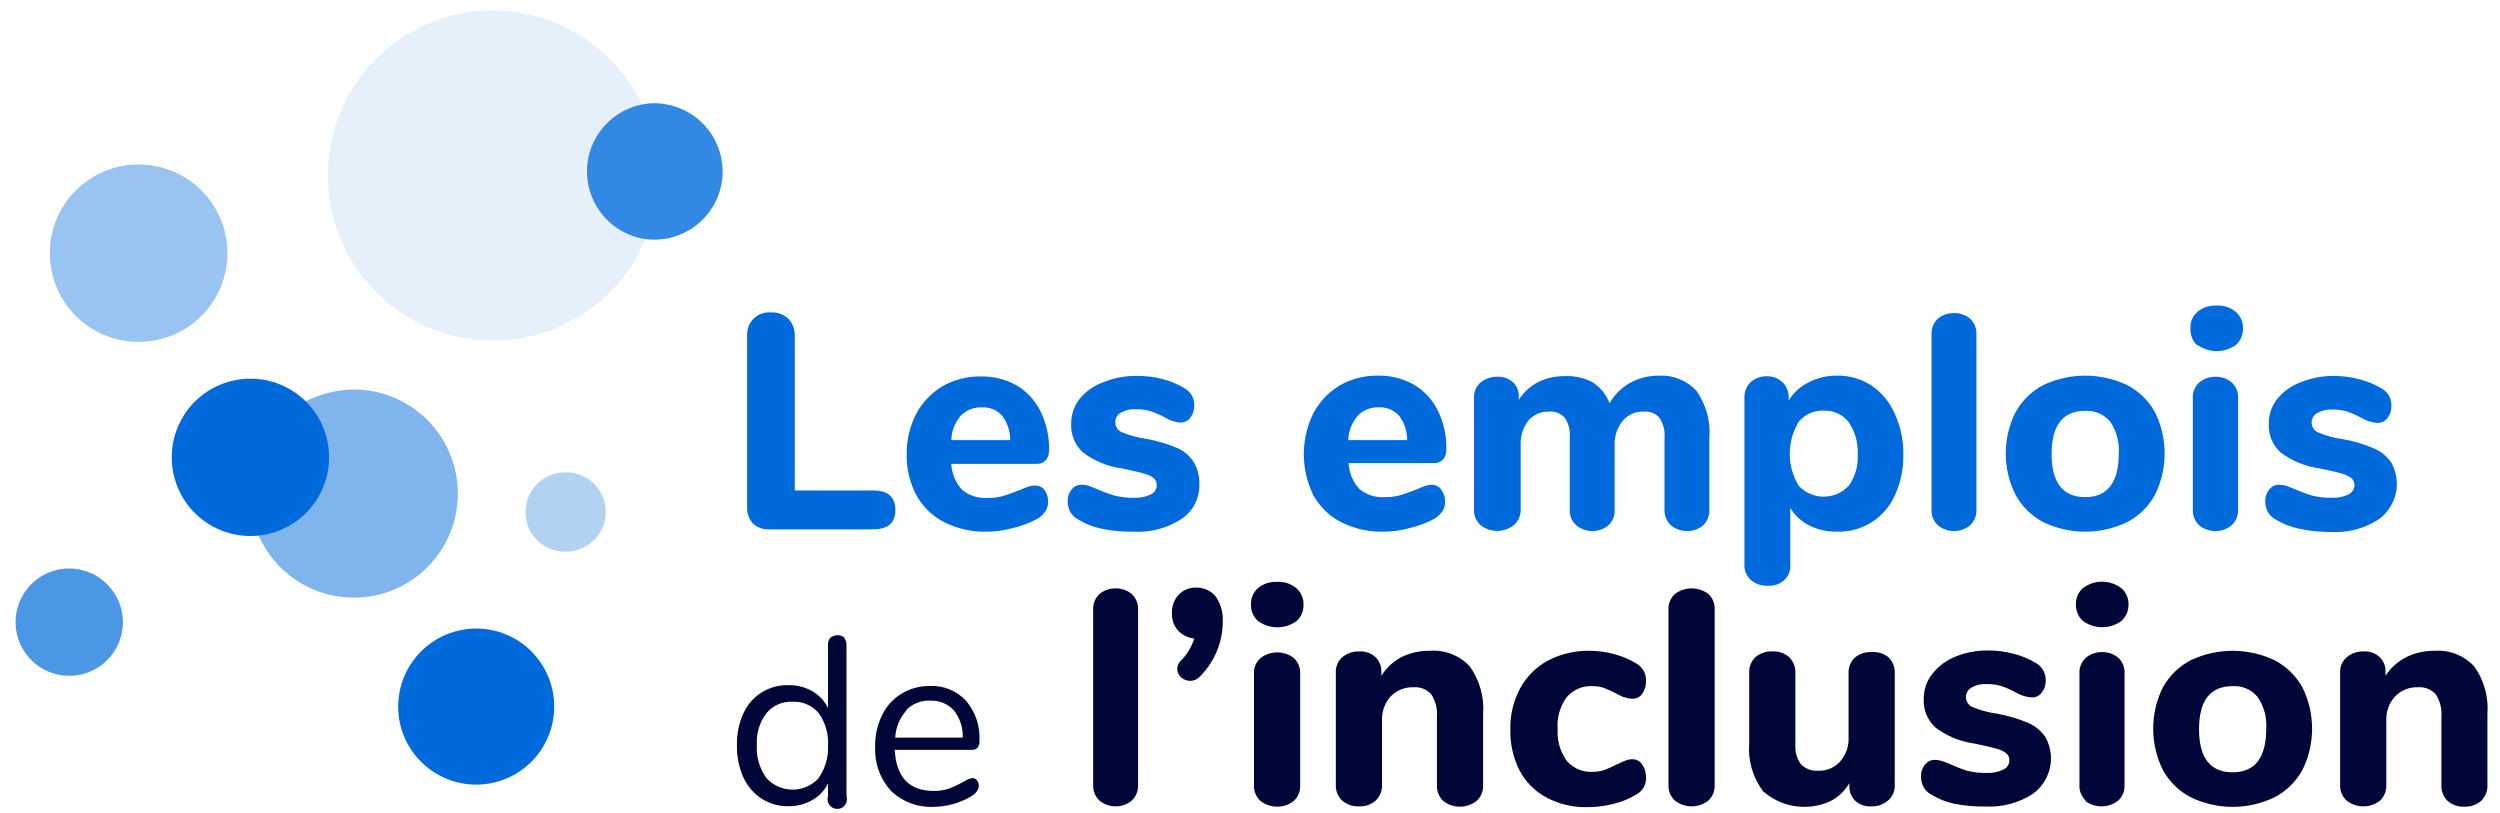
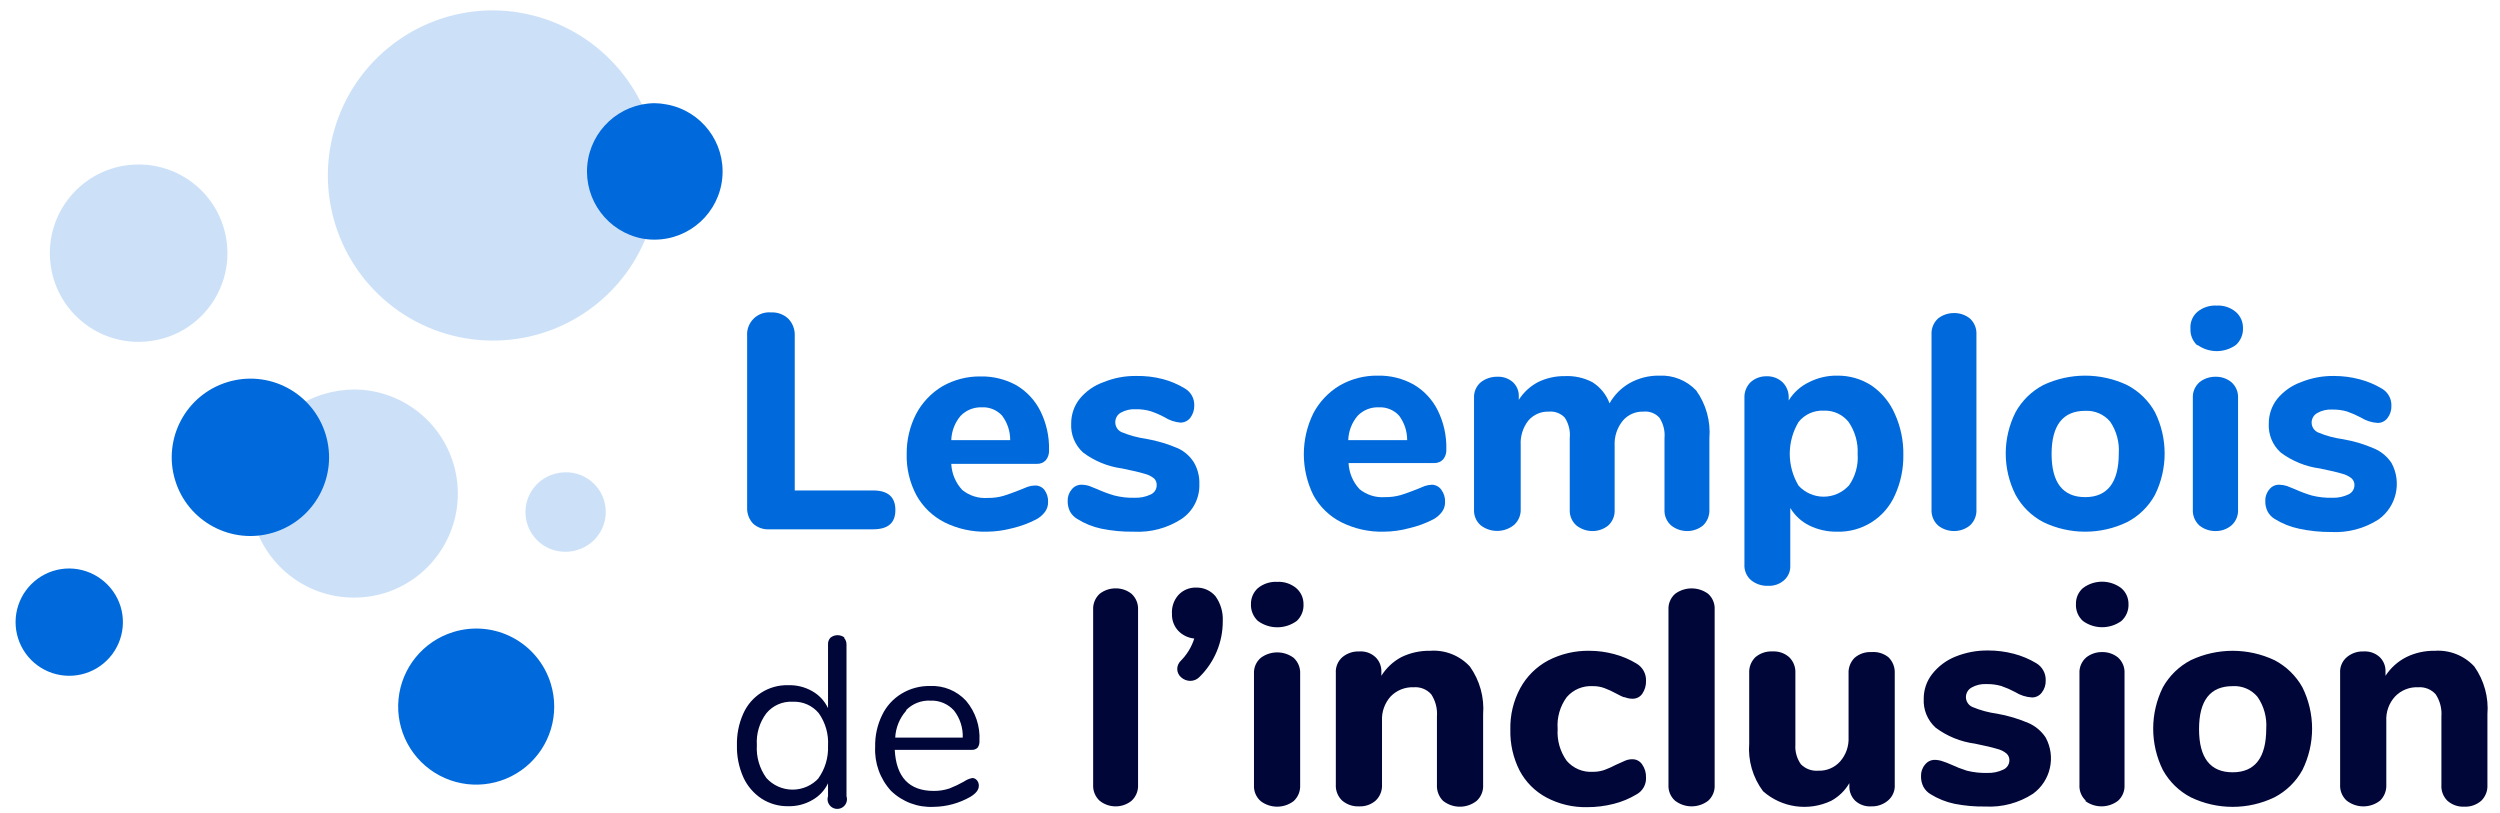
- <svg xmlns="http://www.w3.org/2000/svg" width="785" height="255" viewBox="0 0 755 255" preserveAspectRatio="xMinYMin meet" fill="none">
-   <path d="M236.45 164.4a6.955 6.955 0 01-1.85-5v-53.95a6.901 6.901 0 017.5-7.35 7.3 7.3 0 015.45 2 7.247 7.247 0 012 5.35V154h24.6c4.65 0 7 2.05 7 6.15 0 4.1-2.35 6.05-7 6.05H241.6a6.95 6.95 0 01-5.15-1.8z" fill="#006ADC" />
-   <path fill-rule="evenodd" clip-rule="evenodd" d="M329.1 157.65a6.047 6.047 0 00-1.2-3.9 3.701 3.701 0 00-3-1.3 7.6 7.6 0 00-2.2.4l-2.6 1.05c-1.9.75-3.55 1.35-5 1.8a17 17 0 01-5 .65 11.299 11.299 0 01-7.95-2.5 12.898 12.898 0 01-3.45-8.2h26.85a3.649 3.649 0 002.85-1.15 4.649 4.649 0 001-3.2 26.148 26.148 0 00-2.7-12.2 19.601 19.601 0 00-7.5-8.1 22.397 22.397 0 00-11.3-2.8 23.558 23.558 0 00-12 3.1 22.305 22.305 0 00-8.25 8.7 26.96 26.96 0 00-2.95 12.5 26.147 26.147 0 003.05 13 20.896 20.896 0 008.8 8.5 28.24 28.24 0 0013.35 2.95 31.937 31.937 0 008-1.1 32.5 32.5 0 007.55-2.8 8.35 8.35 0 002.7-2.35 5 5 0 00.95-3.05zm-30.4-19.45a12.447 12.447 0 012.95-7.65 8.854 8.854 0 016.65-2.65 8.051 8.051 0 016.35 2.6 12.697 12.697 0 012.55 7.7h-18.5z" fill="#006ADC" />
-   <path d="M345.8 166a23.241 23.241 0 01-7.55-3.05 6.206 6.206 0 01-2.25-2.3 7.009 7.009 0 01-.75-3.3 5.302 5.302 0 011.25-3.65 3.85 3.85 0 013.05-1.5 8.449 8.449 0 012.5.4l2.6 1.05a40.292 40.292 0 005.3 1.95c2.091.528 4.245.763 6.4.7a10.848 10.848 0 005-1.05 3.148 3.148 0 001.85-2.85 2.797 2.797 0 00-.8-2.15 7.445 7.445 0 00-3.05-1.5c-1.45-.45-3.8-1-7-1.65a26.153 26.153 0 01-12.25-5 11.402 11.402 0 01-3.75-9.1 12.452 12.452 0 012.65-7.75 16.906 16.906 0 017.5-5.25 26.167 26.167 0 0110.35-1.95 30.922 30.922 0 018.15.95 26.12 26.12 0 017 2.95 5.95 5.95 0 013 5.4 6.25 6.25 0 01-1.25 3.85 3.899 3.899 0 01-3.1 1.5 11.149 11.149 0 01-5-1.7 28.495 28.495 0 00-4.4-1.9 15.887 15.887 0 00-4.65-.6 8.605 8.605 0 00-4.7 1.1 3.401 3.401 0 00-1.7 3 3.35 3.35 0 002 3.1 32.04 32.04 0 007.75 2.1 45.032 45.032 0 0110 3 11.853 11.853 0 015 4.5 12.803 12.803 0 011.65 6.8 12.65 12.65 0 01-5.6 10.85 25.003 25.003 0 01-15 4 47.15 47.15 0 01-10.2-.95z" fill="#006ADC" />
-   <path fill-rule="evenodd" clip-rule="evenodd" d="M453.751 157.649a6.059 6.059 0 00-1.2-3.9 3.706 3.706 0 00-2.9-1.55 8.273 8.273 0 00-2.25.4l-2.55 1.05c-1.9.75-3.55 1.35-5 1.8a17.28 17.28 0 01-5 .65 11.297 11.297 0 01-7.95-2.5 12.896 12.896 0 01-3.45-8.2h26.85a3.75 3.75 0 002.85-1.15 4.654 4.654 0 001-3.2 26.16 26.16 0 00-2.7-12.2 19.41 19.41 0 00-7.55-8.1 22.116 22.116 0 00-11.25-2.8 23.304 23.304 0 00-12 3.1 22.305 22.305 0 00-8.25 8.7 29.147 29.147 0 000 25.75 20.64 20.64 0 008.8 8.5 28.237 28.237 0 0013.35 2.95 31.227 31.227 0 007.95-1.1 32.157 32.157 0 007.6-2.8 8.35 8.35 0 002.7-2.35 5.004 5.004 0 00.95-3.05zm-30.4-19.45a12.447 12.447 0 012.95-7.65 8.75 8.75 0 016.65-2.65 8.053 8.053 0 016.35 2.6 12.71 12.71 0 012.55 7.7h-18.5z" fill="#006ADC" />
-   <path d="M532.6 122.6a22.646 22.646 0 014.15 15V160a6.496 6.496 0 01-2 5 7.802 7.802 0 01-5 1.75 8.059 8.059 0 01-5-1.75 6.204 6.204 0 01-2.1-5v-22.4a9.996 9.996 0 00-1.6-6.45 5.949 5.949 0 00-5-1.9 8.1 8.1 0 00-6.45 2.8A11.502 11.502 0 00507 140v20a6.296 6.296 0 01-2 5 7.802 7.802 0 01-5 1.75 8.059 8.059 0 01-5-1.75 6.204 6.204 0 01-2.1-5v-22.4a9.992 9.992 0 00-1.55-6.45 6.097 6.097 0 00-5-1.9 8.1 8.1 0 00-6.45 2.8 11.5 11.5 0 00-2.4 7.75v20a6.35 6.35 0 01-2.05 5 8.45 8.45 0 01-10.45.2 6.105 6.105 0 01-2.15-5v-35a6.053 6.053 0 012.15-5 8.15 8.15 0 015-1.7 6.996 6.996 0 015 1.65 5.845 5.845 0 011.9 4.65v.95a15.945 15.945 0 016-5.55 18.54 18.54 0 018.4-1.9 16.935 16.935 0 018.7 1.9 13.243 13.243 0 015.4 6.65 16.704 16.704 0 016.3-6.35 18.446 18.446 0 019.25-2.35 14.995 14.995 0 0111.65 4.65z" fill="#006ADC" />
+ <svg xmlns="http://www.w3.org/2000/svg" width="785" height="255" preserveAspectRatio="xMinYMin meet" fill="none">
+   <path d="M236.45 164.4a6.957 6.957 0 01-1.85-5v-53.95a6.9 6.9 0 017.5-7.35 7.3 7.3 0 015.45 2 7.245 7.245 0 012 5.35V154h24.6c4.65 0 7 2.05 7 6.15 0 4.1-2.35 6.05-7 6.05H241.6a6.95 6.95 0 01-5.15-1.8z" fill="#006ADC" />
+   <path fill-rule="evenodd" clip-rule="evenodd" d="M329.1 157.65a6.046 6.046 0 00-1.2-3.9 3.698 3.698 0 00-3-1.3 7.6 7.6 0 00-2.2.4l-2.6 1.05c-1.9.75-3.55 1.35-5 1.8-1.625.463-3.31.682-5 .65a11.299 11.299 0 01-7.95-2.5 12.898 12.898 0 01-3.45-8.2h26.85a3.649 3.649 0 002.85-1.15 4.649 4.649 0 001-3.2 26.148 26.148 0 00-2.7-12.2 19.601 19.601 0 00-7.5-8.1 22.397 22.397 0 00-11.3-2.8 23.548 23.548 0 00-12 3.1 22.291 22.291 0 00-8.25 8.7 26.957 26.957 0 00-2.95 12.5 26.15 26.15 0 003.05 13 20.896 20.896 0 008.8 8.5 28.24 28.24 0 0013.35 2.95 31.937 31.937 0 008-1.1 32.546 32.546 0 007.55-2.8 8.362 8.362 0 002.7-2.35 5 5 0 00.95-3.05zm-30.4-19.45a12.447 12.447 0 012.95-7.65 8.85 8.85 0 016.65-2.65 8.048 8.048 0 016.35 2.6 12.697 12.697 0 012.55 7.7h-18.5z" fill="#006ADC" />
+   <path d="M345.8 166a23.263 23.263 0 01-7.55-3.05 6.206 6.206 0 01-2.25-2.3 7.009 7.009 0 01-.75-3.3 5.3 5.3 0 011.25-3.65 3.85 3.85 0 013.05-1.5 8.449 8.449 0 012.5.4l2.6 1.05a40.292 40.292 0 005.3 1.95c2.091.528 4.245.763 6.4.7a10.848 10.848 0 005-1.05 3.15 3.15 0 001.85-2.85 2.796 2.796 0 00-.8-2.15 7.445 7.445 0 00-3.05-1.5c-1.45-.45-3.8-1-7-1.65a26.153 26.153 0 01-12.25-5 11.404 11.404 0 01-3.75-9.1 12.45 12.45 0 012.65-7.75 16.906 16.906 0 017.5-5.25 26.15 26.15 0 0110.35-1.95 30.88 30.88 0 018.15.95 26.088 26.088 0 017 2.95 5.95 5.95 0 013 5.4 6.252 6.252 0 01-1.25 3.85 3.899 3.899 0 01-3.1 1.5 11.149 11.149 0 01-5-1.7 28.495 28.495 0 00-4.4-1.9 15.887 15.887 0 00-4.65-.6 8.597 8.597 0 00-4.7 1.1 3.4 3.4 0 00-1.7 3 3.351 3.351 0 002 3.1 32.04 32.04 0 007.75 2.1 44.98 44.98 0 0110 3 11.84 11.84 0 015 4.5 12.8 12.8 0 011.65 6.8 12.65 12.65 0 01-5.6 10.85 25.003 25.003 0 01-15 4 47.212 47.212 0 01-10.2-.95z" fill="#006ADC" />
+   <path fill-rule="evenodd" clip-rule="evenodd" d="M453.751 157.65a6.057 6.057 0 00-1.2-3.9 3.703 3.703 0 00-2.9-1.55 8.235 8.235 0 00-2.25.4l-2.55 1.05c-1.9.75-3.55 1.35-5 1.8a17.28 17.28 0 01-5 .65 11.297 11.297 0 01-7.95-2.5 12.898 12.898 0 01-3.45-8.2h26.85a3.753 3.753 0 002.85-1.15 4.654 4.654 0 001-3.2 26.16 26.16 0 00-2.7-12.2 19.405 19.405 0 00-7.55-8.1 22.106 22.106 0 00-11.25-2.8 23.294 23.294 0 00-12 3.1 22.298 22.298 0 00-8.25 8.7 29.147 29.147 0 000 25.75 20.645 20.645 0 008.8 8.5 28.237 28.237 0 0013.35 2.95 31.227 31.227 0 007.95-1.1 32.157 32.157 0 007.6-2.8 8.362 8.362 0 002.7-2.35 5.006 5.006 0 00.95-3.05zm-30.4-19.45a12.447 12.447 0 012.95-7.65 8.75 8.75 0 016.65-2.65 8.05 8.05 0 016.35 2.6 12.71 12.71 0 012.55 7.7h-18.5z" fill="#006ADC" />
+   <path d="M532.6 122.6a22.648 22.648 0 014.15 15V160a6.496 6.496 0 01-2 5 7.796 7.796 0 01-5 1.75 8.053 8.053 0 01-5-1.75 6.203 6.203 0 01-2.1-5v-22.4a9.997 9.997 0 00-1.6-6.45 5.949 5.949 0 00-5-1.9 8.1 8.1 0 00-6.45 2.8A11.505 11.505 0 00507 140v20a6.294 6.294 0 01-2 5 7.796 7.796 0 01-5 1.75 8.053 8.053 0 01-5-1.75 6.203 6.203 0 01-2.1-5v-22.4a9.992 9.992 0 00-1.55-6.45 6.1 6.1 0 00-5-1.9 8.1 8.1 0 00-6.45 2.8 11.5 11.5 0 00-2.4 7.75v20a6.346 6.346 0 01-2.05 5 8.45 8.45 0 01-10.45.2 6.104 6.104 0 01-2.15-5v-35a6.053 6.053 0 012.15-5 8.15 8.15 0 015-1.7 6.996 6.996 0 015 1.65 5.845 5.845 0 011.9 4.65v.95a15.945 15.945 0 016-5.55 18.553 18.553 0 018.4-1.9 16.955 16.955 0 018.7 1.9 13.252 13.252 0 015.4 6.65 16.704 16.704 0 016.3-6.35 18.446 18.446 0 019.25-2.35 14.999 14.999 0 0111.65 4.65z" fill="#006ADC" />
  <path fill-rule="evenodd" clip-rule="evenodd" d="M595 130a20.892 20.892 0 00-7.35-8.95 19.397 19.397 0 00-10.8-3.1 18.85 18.85 0 00-8.8 2.05 15.005 15.005 0 00-6.4 5.75V125a6.547 6.547 0 00-1.95-5 6.999 6.999 0 00-5-1.85 7.252 7.252 0 00-5 1.85 6.551 6.551 0 00-1.95 5v52.15a6.104 6.104 0 002.05 5 8.002 8.002 0 005.4 1.8 7.095 7.095 0 005-1.75 5.798 5.798 0 001.95-4.6v-18.1a14.405 14.405 0 005.95 5.5 19.194 19.194 0 008.7 1.95A19.25 19.25 0 00595 155.5a29.387 29.387 0 002.65-12.6A30 30 0 00595 130zm-11.7 12.55a15.298 15.298 0 01-2.8 10v-.05a10.698 10.698 0 01-15.75 0 19.45 19.45 0 010-20 9.5 9.5 0 017.9-3.55 9.4 9.4 0 017.85 3.6 16.339 16.339 0 012.8 10z" fill="#006ADC" />
-   <path d="M608.55 165a6.356 6.356 0 01-2.05-5v-55a6.354 6.354 0 012.05-5 8 8 0 015-1.7 7.798 7.798 0 015 1.7 6.348 6.348 0 012.05 5v55a6.35 6.35 0 01-2.05 5 7.853 7.853 0 01-5 1.75 8.005 8.005 0 01-5-1.75z" fill="#006ADC" />
-   <path fill-rule="evenodd" clip-rule="evenodd" d="M632.9 155.4a21.104 21.104 0 008.7 8.55 30.3 30.3 0 0026.3 0 20.9 20.9 0 008.75-8.55 29.247 29.247 0 000-26 21.1 21.1 0 00-8.75-8.5 30.8 30.8 0 00-26.3 0 21.248 21.248 0 00-8.7 8.5 28.804 28.804 0 000 26zm29.7-23a15.997 15.997 0 012.7 10c0 9.05-3.55 13.7-10.55 13.7-7 0-10.55-4.55-10.55-13.55S647.75 129 654.75 129a9.599 9.599 0 017.85 3.4zm25.2-29.25a6.701 6.701 0 002.2 5.35v-.2a10.35 10.35 0 0012.1 0 6.85 6.85 0 002.2-5.35 6.55 6.55 0 00-2.25-5 8.6 8.6 0 00-6-2A8.8 8.8 0 00690 97.9a6.4 6.4 0 00-2.2 5.25zm.75 56.85a6.351 6.351 0 002.05 5 7.902 7.902 0 005.05 1.75 7.601 7.601 0 005-1.75 6.201 6.201 0 002.1-5v-35a6.2 6.2 0 00-2.1-5 7.55 7.55 0 00-5-1.7 7.946 7.946 0 00-5 1.7 6.2 6.2 0 00-2.1 5v35z" fill="#006ADC" />
-   <path d="M721.85 165.999a23.491 23.491 0 01-7.6-3.05 6.045 6.045 0 01-2.2-2.3 6.997 6.997 0 01-.75-3.3 5.302 5.302 0 011.25-3.65 3.803 3.803 0 013.05-1.5 8.728 8.728 0 012.5.4l2.6 1.05a39.575 39.575 0 005.25 1.95c2.108.525 4.278.76 6.45.7a10.745 10.745 0 005-1.05 3.2 3.2 0 001.9-2.85 2.799 2.799 0 00-.85-2.15 7.515 7.515 0 00-3-1.5c-1.45-.45-3.8-1-7-1.65a26.336 26.336 0 01-12.3-5 11.398 11.398 0 01-3.75-9.1 12.452 12.452 0 012.65-7.75 17.208 17.208 0 017.45-5.25 26.5 26.5 0 0110.35-1.95 31.635 31.635 0 018.1 1.05 26.812 26.812 0 017 2.95 6 6 0 012.95 5.4 5.948 5.948 0 01-1.25 3.85 3.797 3.797 0 01-3.05 1.5 11.141 11.141 0 01-5.3-1.7 30.487 30.487 0 00-4.35-1.9 15.954 15.954 0 00-4.65-.6 8.502 8.502 0 00-4.7 1.1 3.45 3.45 0 00-1.75 3 3.398 3.398 0 002.05 3.1 30.64 30.64 0 007.75 2.1 43.608 43.608 0 0110 3 12.3 12.3 0 015.3 4.5 13.75 13.75 0 01-4 17.65 24.99 24.99 0 01-15 4 46.337 46.337 0 01-10.1-1.05z" fill="#006ADC" />
-   <path fill-rule="evenodd" clip-rule="evenodd" d="M265.8 202.35a3.054 3.054 0 00-.8-2.1h.25a3.55 3.55 0 00-4.5 0 2.847 2.847 0 00-.75 2.1v20a12.004 12.004 0 00-5-5.35 14.35 14.35 0 00-7.45-1.85 14.999 14.999 0 00-14.15 8.9 22.906 22.906 0 00-2 10 23.358 23.358 0 002 10 15.954 15.954 0 005.7 6.7 15.003 15.003 0 008.45 2.4c2.61.056 5.186-.601 7.45-1.9a11.852 11.852 0 005-5.3V250a3.05 3.05 0 105.8 0v-47.65zM260 234.2a16.4 16.4 0 01-3.1 10.3l.2-.2a11.1 11.1 0 01-16.45 0 15.954 15.954 0 01-3-10.35 14.999 14.999 0 013-10 9.998 9.998 0 018.25-3.6 10.001 10.001 0 018.2 3.6 16.055 16.055 0 012.9 10.25zm47.35 12.55a2.551 2.551 0 00-.6-1.75 1.852 1.852 0 00-1.45-.7 6.856 6.856 0 00-2.6 1.1 35.967 35.967 0 01-4.5 2.15 14.99 14.99 0 01-5 .8c-7.7 0-11.8-4.3-12.25-12.9H305a2.501 2.501 0 001.95-.65 3.3 3.3 0 00.6-2.2 17.946 17.946 0 00-4.2-12.55 14.5 14.5 0 00-11.3-4.65 16.753 16.753 0 00-8.95 2.4 15.85 15.85 0 00-6.1 6.7 21.546 21.546 0 00-2.2 10 19.054 19.054 0 005 13.85 17.95 17.95 0 0013.4 5 23.747 23.747 0 0011.5-3.15c1.75-1.05 2.65-2.2 2.65-3.45zM281.1 231.6a13.8 13.8 0 013.45-8.45v-.2a10.004 10.004 0 017.65-2.95 9.4 9.4 0 017.35 3.1 13.003 13.003 0 012.75 8.5h-21.2z" fill="#000638" />
-   <path d="M345.3 251.45a6.35 6.35 0 01-2.05-5v-55a6.35 6.35 0 012.05-5 7.993 7.993 0 015-1.7 7.797 7.797 0 015 1.7 6.346 6.346 0 012.05 5v55a6.346 6.346 0 01-2.05 5 7.853 7.853 0 01-5 1.75 8.005 8.005 0 01-5-1.75zm36.35-64.25a12.348 12.348 0 012.3 7.8 24.399 24.399 0 01-7.2 17.45 4 4 0 01-3 1.35 4.358 4.358 0 01-2.85-1.1 3.452 3.452 0 01-1.25-2.65 3.6 3.6 0 011.05-2.5 17.254 17.254 0 004.3-7.05 8.054 8.054 0 01-5-2.4 7.4 7.4 0 01-2-5.35 8.103 8.103 0 012-5.9 7.296 7.296 0 015.6-2.35 7.698 7.698 0 016.05 2.7z" fill="#000638" />
-   <path fill-rule="evenodd" clip-rule="evenodd" d="M392.8 189.65A6.854 6.854 0 00395 195a10.35 10.35 0 0012.15 0 6.7 6.7 0 002.15-5.3 6.55 6.55 0 00-2.25-5 8.595 8.595 0 00-6-2 8.897 8.897 0 00-6.05 1.95 6.6 6.6 0 00-2.2 5zm.95 56.9a6.201 6.201 0 002.1 5 8.55 8.55 0 0010.35 0 6.352 6.352 0 002.05-5v-35a6.35 6.35 0 00-2.05-5 8.65 8.65 0 00-10.3 0 6.098 6.098 0 00-2.15 5v35z" fill="#000638" />
-   <path d="M461.55 209.3a22.85 22.85 0 014.15 15v22.15a6.298 6.298 0 01-2 5 8.5 8.5 0 01-10.6 0 6.605 6.605 0 01-1.9-5V225a11.148 11.148 0 00-1.8-7 6.65 6.65 0 00-5.5-2.2 9.502 9.502 0 00-7.25 2.9 10.653 10.653 0 00-2.7 7.65v20a6.448 6.448 0 01-1.95 5 7.397 7.397 0 01-5.25 1.85 7.651 7.651 0 01-5.35-1.85 6.451 6.451 0 01-1.95-5v-35a6.104 6.104 0 012.05-5 7.854 7.854 0 015.35-1.8 6.751 6.751 0 015 1.75 6.048 6.048 0 011.9 4.55v1.35a16.507 16.507 0 016.25-5.85 19.71 19.71 0 019-2 15.45 15.45 0 0112.55 4.95zm24 41.1a20.403 20.403 0 01-8.4-8.45 26.897 26.897 0 01-2.9-12.85 26.05 26.05 0 013.1-13 21.548 21.548 0 018.75-8.7 27.052 27.052 0 0113.05-3.05c2.619.005 5.225.358 7.75 1.05a26.475 26.475 0 016.95 2.95 6 6 0 013 5.4 6.798 6.798 0 01-1.15 4.05 3.599 3.599 0 01-3.1 1.6 6.125 6.125 0 01-2.35-.45c-.75 0-1.7-.7-2.9-1.25a27.018 27.018 0 00-3.6-1.65 10.013 10.013 0 00-3.6-.6 10 10 0 00-8.2 3.45 14.999 14.999 0 00-2.85 10 15.398 15.398 0 002.85 10 9.998 9.998 0 008.2 3.45 10.976 10.976 0 003.55-.55 29.985 29.985 0 003.7-1.65l2.9-1.3a5.708 5.708 0 012.3-.45 3.651 3.651 0 013.05 1.65 6.757 6.757 0 011.2 4.1 5.699 5.699 0 01-3 5.3 26.072 26.072 0 01-7.1 2.95c-2.76.709-5.6 1.062-8.45 1.05a26.094 26.094 0 01-12.75-3.05zm40.45 1.05a6.203 6.203 0 01-2.1-5v-55a6.204 6.204 0 012.1-5 8.75 8.75 0 0110.35 0 6.198 6.198 0 012.05 5v55a6.196 6.196 0 01-2.05 5 8.548 8.548 0 01-10.35 0zm66.95-45.1a6.55 6.55 0 012 5v35a6 6 0 01-2.1 5 7.742 7.742 0 01-5.3 1.85 6.847 6.847 0 01-5-1.75 6.15 6.15 0 01-1.85-4.6v-.95a14.7 14.7 0 01-5.7 5.55 19.6 19.6 0 01-21.4-3 22.151 22.151 0 01-4.35-15v-22.1a6.502 6.502 0 011.95-5 7.702 7.702 0 015.35-1.8 7.252 7.252 0 015.25 1.8 6.499 6.499 0 011.95 5v22.45a9.505 9.505 0 001.75 6.2 6.9 6.9 0 005.45 2 8.745 8.745 0 006.85-2.9 10.698 10.698 0 002.65-7.55v-20a6.504 6.504 0 011.9-5 7.503 7.503 0 015.3-1.8 7.55 7.55 0 015.3 1.6zm20.8 46.049a23.491 23.491 0 01-7.6-3.05 6.045 6.045 0 01-2.2-2.3 6.997 6.997 0 01-.75-3.3 5.302 5.302 0 011.25-3.65 3.8 3.8 0 013.05-1.5 7.355 7.355 0 012.5.45c.885.285 1.753.619 2.6 1a39.48 39.48 0 005 1.95c2.108.525 4.278.76 6.45.7a10.643 10.643 0 005-1.05 3.2 3.2 0 001.9-2.85 2.799 2.799 0 00-.85-2.15 7.158 7.158 0 00-3-1.5c-1.45-.45-3.8-1-7-1.65a26.336 26.336 0 01-12.3-5 11.398 11.398 0 01-3.75-9.1 12.452 12.452 0 012.65-7.75 17.6 17.6 0 017.25-5.45 26.5 26.5 0 0110.35-1.95 31.591 31.591 0 018.1 1.05 26.812 26.812 0 017 2.95 6.05 6.05 0 012.95 5.4 5.843 5.843 0 01-1.25 3.85 3.797 3.797 0 01-3.05 1.5 11.141 11.141 0 01-5.3-1.7 30.487 30.487 0 00-4.35-1.9 15.92 15.92 0 00-4.65-.6 8.502 8.502 0 00-4.7 1.1 3.45 3.45 0 00-1.75 3 3.398 3.398 0 002.05 3.1 30.64 30.64 0 007.75 2.1 45.064 45.064 0 0110 3c2.14.975 3.96 2.535 5.25 4.5a13.75 13.75 0 01-4 17.65 24.99 24.99 0 01-15 4 46.363 46.363 0 01-9.6-.85z" fill="#000638" />
-   <path fill-rule="evenodd" clip-rule="evenodd" d="M651.85 189.65a6.7 6.7 0 002.2 5.35 10.299 10.299 0 0012.05 0 6.749 6.749 0 002.25-5.35 6.45 6.45 0 00-2.3-5 9.999 9.999 0 00-12 0 6.404 6.404 0 00-2.2 5zm1.1 56.8a6.199 6.199 0 002.05 5h-.3a8.55 8.55 0 0010.35 0 6.199 6.199 0 002.05-5v-35a6.201 6.201 0 00-2.05-5 7.704 7.704 0 00-5-1.7 7.903 7.903 0 00-5 1.7 6.203 6.203 0 00-2.1 5v35zm26.2-4.65a21.194 21.194 0 008.75 8.55 30.3 30.3 0 0026.3 0 21.2 21.2 0 008.75-8.55 29.247 29.247 0 000-26 21.401 21.401 0 00-8.75-8.5 30.8 30.8 0 00-26.3 0 21.401 21.401 0 00-8.75 8.5 29.247 29.247 0 000 26zm29.7-23a15.645 15.645 0 012.75 10c0 9.05-3.5 13.7-10.55 13.7-7.05 0-10.55-4.55-10.55-13.55s3.5-13.5 10.55-13.5a9.399 9.399 0 017.8 3.35z" fill="#000638" />
-   <path d="M776.95 209.299a22.847 22.847 0 014.1 15v22.15a6.444 6.444 0 01-1.95 5 7.64 7.64 0 01-5.35 1.85 7.45 7.45 0 01-5.25-1.85 6.404 6.404 0 01-1.9-5v-21.45a11.148 11.148 0 00-1.8-7 6.702 6.702 0 00-5.5-2.2 9.403 9.403 0 00-7.25 2.9 10.508 10.508 0 00-2.75 7.65v20a6.595 6.595 0 01-1.9 5 8.5 8.5 0 01-10.6 0 6.3 6.3 0 01-2-5v-35a6.002 6.002 0 012.1-5 7.753 7.753 0 015.3-1.8 6.854 6.854 0 015 1.75 6 6 0 011.85 4.55v1.35a16.953 16.953 0 016.5-5.85 19.462 19.462 0 018.95-2 15.452 15.452 0 0112.45 4.95z" fill="#000638" />
-   <path d="M111.25 122.3c-3.253.02-6.486.508-9.6 1.45-15.518 4.696-25.239 20.068-22.83 36.101 2.409 16.033 16.217 27.87 32.43 27.799a32.21 32.21 0 009.6-1.45c15.373-4.823 24.942-20.126 22.549-36.059-2.394-15.933-16.037-27.748-32.149-27.841z" fill="#7FB4ED" />
-   <path d="M102.25 136.4c3.977 13.039-3.363 26.834-16.398 30.823-13.035 3.989-26.838-3.336-30.84-16.368-4.001-13.031 3.31-26.841 16.338-30.855a24.649 24.649 0 0130.9 16.4z" fill="#006ADC" />
-   <path d="M155 3.25c-22.392-.088-42.31 14.21-49.391 35.453-7.082 21.243.275 44.632 18.241 57.998 17.966 13.365 42.482 13.687 60.793.798 18.311-12.89 26.278-36.077 19.757-57.5-6.733-21.68-26.698-36.532-49.4-36.75z" fill="#E5F0FB" />
-   <path d="M205.5 32.4c-10.994.136-20.106 8.563-21.098 19.513-.992 10.95 6.457 20.878 17.248 22.987 1.286.24 2.592.358 3.9.35 11.059-.028 20.275-8.477 21.261-19.492.986-11.015-6.583-20.966-17.461-22.958a20.548 20.548 0 00-3.85-.4" fill="#3388E3" />
-   <path d="M172.95 214.7a24.498 24.498 0 01-7.831 26.072 24.498 24.498 0 01-39.982-21.232 24.499 24.499 0 0117.213-21.09 24.448 24.448 0 0130.6 16.25z" fill="#006ADC" />
-   <path d="M21.75 178.5a16.85 16.85 0 109.732 30.6 16.85 16.85 0 006.368-18.7 17 17 0 00-16.1-11.9z" fill="#4C96E6" />
-   <path d="M177.6 148.299a13.237 13.237 0 00-3.65.55 12.449 12.449 0 00-8.823 13.793 12.449 12.449 0 0012.473 10.607 11.527 11.527 0 003.65-.55 12.45 12.45 0 00-3.65-24.4z" fill="#B2D2F4" />
-   <path d="M43.5 51.65c-15.381 0-27.85 12.47-27.85 27.85 0 15.382 12.469 27.85 27.85 27.85 2.76-.006 5.505-.41 8.15-1.2 13.22-4.011 21.5-17.106 19.457-30.769C69.064 61.72 57.314 51.62 43.5 51.651z" fill="#99C3F1" />
+   <path d="M608.55 165a6.353 6.353 0 01-2.05-5v-55a6.353 6.353 0 012.05-5 8.001 8.001 0 015-1.7 7.798 7.798 0 015 1.7 6.347 6.347 0 012.05 5v55a6.346 6.346 0 01-2.05 5 7.853 7.853 0 01-5 1.75 8.005 8.005 0 01-5-1.75z" fill="#006ADC" />
+   <path fill-rule="evenodd" clip-rule="evenodd" d="M632.9 155.4a21.104 21.104 0 008.7 8.55 30.3 30.3 0 0026.3 0 20.9 20.9 0 008.75-8.55 29.247 29.247 0 000-26 21.1 21.1 0 00-8.75-8.5 30.8 30.8 0 00-26.3 0 21.248 21.248 0 00-8.7 8.5 28.804 28.804 0 000 26zm29.7-23a15.997 15.997 0 012.7 10c0 9.05-3.55 13.7-10.55 13.7-7 0-10.55-4.55-10.55-13.55S647.75 129 654.75 129a9.599 9.599 0 017.85 3.4zm25.2-29.25a6.701 6.701 0 002.2 5.35v-.2a10.35 10.35 0 0012.1 0 6.85 6.85 0 002.2-5.35 6.552 6.552 0 00-2.25-5 8.6 8.6 0 00-6-2A8.8 8.8 0 00690 97.9a6.4 6.4 0 00-2.2 5.25zm.75 56.85a6.35 6.35 0 002.05 5 7.902 7.902 0 005.05 1.75 7.601 7.601 0 005-1.75 6.2 6.2 0 002.1-5v-35a6.2 6.2 0 00-2.1-5 7.55 7.55 0 00-5-1.7 7.946 7.946 0 00-5 1.7 6.2 6.2 0 00-2.1 5v35z" fill="#006ADC" />
+   <path d="M721.85 166a23.491 23.491 0 01-7.6-3.05 6.06 6.06 0 01-2.2-2.3 6.997 6.997 0 01-.75-3.3 5.3 5.3 0 011.25-3.65 3.8 3.8 0 013.05-1.5 8.693 8.693 0 012.5.4l2.6 1.05a39.575 39.575 0 005.25 1.95c2.108.524 4.278.76 6.45.7a10.745 10.745 0 005-1.05 3.2 3.2 0 001.9-2.85 2.798 2.798 0 00-.85-2.15 7.502 7.502 0 00-3-1.5c-1.45-.45-3.8-1-7-1.65a26.346 26.346 0 01-12.3-5 11.399 11.399 0 01-3.75-9.1 12.452 12.452 0 012.65-7.75 17.2 17.2 0 017.45-5.25 26.5 26.5 0 0110.35-1.95 31.591 31.591 0 018.1 1.05 26.778 26.778 0 017 2.95 5.998 5.998 0 012.95 5.4 5.95 5.95 0 01-1.25 3.85 3.8 3.8 0 01-3.05 1.5 11.141 11.141 0 01-5.3-1.7 30.375 30.375 0 00-4.35-1.9 15.887 15.887 0 00-4.65-.6 8.502 8.502 0 00-4.7 1.1 3.45 3.45 0 00-1.75 3 3.4 3.4 0 002.05 3.1 30.64 30.64 0 007.75 2.1 43.608 43.608 0 0110 3 12.3 12.3 0 015.3 4.5 13.75 13.75 0 01-4 17.65 25.003 25.003 0 01-15 4 46.399 46.399 0 01-10.1-1.05z" fill="#006ADC" />
+   <path fill-rule="evenodd" clip-rule="evenodd" d="M265.8 202.35a3.054 3.054 0 00-.8-2.1h.25a3.55 3.55 0 00-4.5 0 2.847 2.847 0 00-.75 2.1v20a12.004 12.004 0 00-5-5.35 14.35 14.35 0 00-7.45-1.85 14.999 14.999 0 00-14.15 8.9 22.906 22.906 0 00-2 10 23.358 23.358 0 002 10 15.954 15.954 0 005.7 6.7 15.003 15.003 0 008.45 2.4c2.61.056 5.186-.601 7.45-1.9a11.852 11.852 0 005-5.3V250a3.05 3.05 0 105.8 0v-47.65zM260 234.2a16.4 16.4 0 01-3.1 10.3l.2-.2a11.1 11.1 0 01-16.45 0 15.954 15.954 0 01-3-10.35 14.999 14.999 0 013-10 9.998 9.998 0 018.25-3.6 10.001 10.001 0 018.2 3.6 16.055 16.055 0 012.9 10.25zm47.35 12.55a2.551 2.551 0 00-.6-1.75 1.849 1.849 0 00-1.45-.7 6.856 6.856 0 00-2.6 1.1 35.967 35.967 0 01-4.5 2.15c-1.609.548-3.3.818-5 .8-7.7 0-11.8-4.3-12.25-12.9H305a2.501 2.501 0 001.95-.65 3.3 3.3 0 00.6-2.2 17.944 17.944 0 00-4.2-12.55 14.5 14.5 0 00-11.3-4.65 16.744 16.744 0 00-8.95 2.4 15.85 15.85 0 00-6.1 6.7 21.546 21.546 0 00-2.2 10 19.054 19.054 0 005 13.85 17.953 17.953 0 0013.4 5 23.747 23.747 0 0011.5-3.15c1.75-1.05 2.65-2.2 2.65-3.45zM281.1 231.6a13.798 13.798 0 013.45-8.45v-.2a10 10 0 017.65-2.95 9.4 9.4 0 017.35 3.1 13 13 0 012.75 8.5h-21.2z" fill="#000638" />
+   <path d="M345.3 251.45a6.35 6.35 0 01-2.05-5v-55a6.35 6.35 0 012.05-5 7.993 7.993 0 015-1.7 7.797 7.797 0 015 1.7 6.346 6.346 0 012.05 5v55a6.346 6.346 0 01-2.05 5 7.853 7.853 0 01-5 1.75 8.005 8.005 0 01-5-1.75zm36.35-64.25a12.351 12.351 0 012.3 7.8 24.397 24.397 0 01-7.2 17.45 4 4 0 01-3 1.35 4.352 4.352 0 01-2.85-1.1 3.452 3.452 0 01-1.25-2.65 3.6 3.6 0 011.05-2.5 17.247 17.247 0 004.3-7.05 8.054 8.054 0 01-5-2.4 7.4 7.4 0 01-2-5.35 8.103 8.103 0 012-5.9 7.3 7.3 0 015.6-2.35 7.698 7.698 0 016.05 2.7z" fill="#000638" />
+   <path fill-rule="evenodd" clip-rule="evenodd" d="M392.8 189.65A6.852 6.852 0 00395 195a10.35 10.35 0 0012.15 0 6.7 6.7 0 002.15-5.3 6.55 6.55 0 00-2.25-5 8.595 8.595 0 00-6-2 8.897 8.897 0 00-6.05 1.95 6.601 6.601 0 00-2.2 5zm.95 56.9a6.2 6.2 0 002.1 5 8.55 8.55 0 0010.35 0 6.35 6.35 0 002.05-5v-35a6.35 6.35 0 00-2.05-5 8.65 8.65 0 00-10.3 0 6.098 6.098 0 00-2.15 5v35z" fill="#000638" />
+   <path d="M461.55 209.3a22.846 22.846 0 014.15 15v22.15a6.298 6.298 0 01-2 5 8.5 8.5 0 01-10.6 0 6.605 6.605 0 01-1.9-5V225a11.146 11.146 0 00-1.8-7 6.647 6.647 0 00-5.5-2.2 9.502 9.502 0 00-7.25 2.9 10.653 10.653 0 00-2.7 7.65v20a6.448 6.448 0 01-1.95 5 7.402 7.402 0 01-5.25 1.85 7.651 7.651 0 01-5.35-1.85 6.451 6.451 0 01-1.95-5v-35a6.102 6.102 0 012.05-5 7.85 7.85 0 015.35-1.8 6.751 6.751 0 015 1.75 6.046 6.046 0 011.9 4.55v1.35a16.507 16.507 0 016.25-5.85 19.698 19.698 0 019-2 15.45 15.45 0 0112.55 4.95zm24 41.1a20.403 20.403 0 01-8.4-8.45 26.902 26.902 0 01-2.9-12.85 26.05 26.05 0 013.1-13 21.548 21.548 0 018.75-8.7 27.052 27.052 0 0113.05-3.05c2.619.004 5.225.358 7.75 1.05a26.442 26.442 0 016.95 2.95 5.999 5.999 0 013 5.4 6.798 6.798 0 01-1.15 4.05 3.6 3.6 0 01-3.1 1.6 6.163 6.163 0 01-2.35-.45c-.75 0-1.7-.7-2.9-1.25a26.892 26.892 0 00-3.6-1.65 9.991 9.991 0 00-3.6-.6 10 10 0 00-8.2 3.45 14.997 14.997 0 00-2.85 10 15.398 15.398 0 002.85 10 10 10 0 008.2 3.45 11.003 11.003 0 003.55-.55 29.985 29.985 0 003.7-1.65l2.9-1.3a5.692 5.692 0 012.3-.45 3.649 3.649 0 013.05 1.65 6.755 6.755 0 011.2 4.1 5.7 5.7 0 01-3 5.3 26.103 26.103 0 01-7.1 2.95c-2.76.709-5.6 1.061-8.45 1.05a26.094 26.094 0 01-12.75-3.05zm40.45 1.05a6.203 6.203 0 01-2.1-5v-55a6.203 6.203 0 012.1-5 8.75 8.75 0 0110.35 0 6.196 6.196 0 012.05 5v55a6.198 6.198 0 01-2.05 5 8.55 8.55 0 01-10.35 0zm66.95-45.1a6.55 6.55 0 012 5v35a6 6 0 01-2.1 5 7.752 7.752 0 01-5.3 1.85 6.85 6.85 0 01-5-1.75 6.15 6.15 0 01-1.85-4.6v-.95a14.7 14.7 0 01-5.7 5.55 19.6 19.6 0 01-21.4-3 22.153 22.153 0 01-4.35-15v-22.1a6.5 6.5 0 011.95-5 7.697 7.697 0 015.35-1.8 7.248 7.248 0 015.25 1.8 6.497 6.497 0 011.95 5v22.45a9.508 9.508 0 001.75 6.2 6.9 6.9 0 005.45 2 8.752 8.752 0 006.85-2.9 10.698 10.698 0 002.65-7.55v-20a6.504 6.504 0 011.9-5 7.503 7.503 0 015.3-1.8 7.55 7.55 0 015.3 1.6zm20.8 46.05a23.491 23.491 0 01-7.6-3.05 6.06 6.06 0 01-2.2-2.3 6.997 6.997 0 01-.75-3.3 5.3 5.3 0 011.25-3.65 3.8 3.8 0 013.05-1.5 7.355 7.355 0 012.5.45c.885.285 1.753.619 2.6 1a39.632 39.632 0 005 1.95c2.108.524 4.278.76 6.45.7 1.727.061 3.443-.3 5-1.05a3.202 3.202 0 001.9-2.85 2.798 2.798 0 00-.85-2.15 7.146 7.146 0 00-3-1.5c-1.45-.45-3.8-1-7-1.65a26.346 26.346 0 01-12.3-5 11.4 11.4 0 01-3.75-9.1 12.45 12.45 0 012.65-7.75 17.6 17.6 0 017.25-5.45 26.5 26.5 0 0110.35-1.95 31.591 31.591 0 018.1 1.05 26.778 26.778 0 017 2.95 6.049 6.049 0 012.95 5.4 5.847 5.847 0 01-1.25 3.85 3.8 3.8 0 01-3.05 1.5 11.152 11.152 0 01-5.3-1.7 30.375 30.375 0 00-4.35-1.9 15.887 15.887 0 00-4.65-.6 8.502 8.502 0 00-4.7 1.1 3.45 3.45 0 00-1.75 3 3.4 3.4 0 002.05 3.1 30.64 30.64 0 007.75 2.1 45.011 45.011 0 0110 3c2.14.974 3.96 2.534 5.25 4.5a13.75 13.75 0 01-4 17.65 25.003 25.003 0 01-15 4 46.363 46.363 0 01-9.6-.85z" fill="#000638" />
+   <path fill-rule="evenodd" clip-rule="evenodd" d="M651.85 189.65a6.701 6.701 0 002.2 5.35 10.299 10.299 0 0012.05 0 6.75 6.75 0 002.25-5.35 6.447 6.447 0 00-2.3-5 9.999 9.999 0 00-12 0 6.402 6.402 0 00-2.2 5zm1.1 56.8a6.201 6.201 0 002.05 5h-.3a8.55 8.55 0 0010.35 0 6.201 6.201 0 002.05-5v-35a6.199 6.199 0 00-2.05-5 7.693 7.693 0 00-5-1.7 7.897 7.897 0 00-5 1.7 6.203 6.203 0 00-2.1 5v35zm26.2-4.65a21.194 21.194 0 008.75 8.55 30.3 30.3 0 0026.3 0 21.2 21.2 0 008.75-8.55 29.247 29.247 0 000-26 21.395 21.395 0 00-8.75-8.5 30.8 30.8 0 00-26.3 0 21.395 21.395 0 00-8.75 8.5 29.247 29.247 0 000 26zm29.7-23a15.645 15.645 0 012.75 10c0 9.05-3.5 13.7-10.55 13.7-7.05 0-10.55-4.55-10.55-13.55s3.5-13.5 10.55-13.5a9.399 9.399 0 017.8 3.35z" fill="#000638" />
+   <path d="M776.95 209.3a22.846 22.846 0 014.1 15v22.15a6.446 6.446 0 01-1.95 5 7.65 7.65 0 01-5.35 1.85 7.45 7.45 0 01-5.25-1.85 6.407 6.407 0 01-1.9-5V225a11.146 11.146 0 00-1.8-7 6.7 6.7 0 00-5.5-2.2 9.4 9.4 0 00-7.25 2.9 10.505 10.505 0 00-2.75 7.65v20a6.598 6.598 0 01-1.9 5 8.5 8.5 0 01-10.6 0 6.302 6.302 0 01-2-5v-35a6 6 0 012.1-5 7.748 7.748 0 015.3-1.8 6.85 6.85 0 015 1.75 5.998 5.998 0 011.85 4.55v1.35a16.953 16.953 0 016.5-5.85 19.45 19.45 0 018.95-2 15.45 15.45 0 0112.45 4.95z" fill="#000638" />
+   <path d="M111.25 122.3c-3.253.02-6.486.508-9.6 1.45-15.518 4.696-25.239 20.068-22.83 36.101 2.409 16.033 16.217 27.87 32.43 27.799a32.21 32.21 0 009.6-1.45c15.373-4.823 24.942-20.126 22.549-36.059-2.394-15.933-16.037-27.748-32.149-27.841z" fill="#CCE1F8" />
+   <path d="M102.25 136.4c3.977 13.039-3.363 26.834-16.398 30.823-13.035 3.989-26.838-3.336-30.84-16.368-4.001-13.031 3.31-26.84 16.338-30.855a24.65 24.65 0 0130.9 16.4z" fill="#006ADC" />
+   <path d="M155 3.25c-22.392-.088-42.31 14.21-49.391 35.453-7.082 21.243.275 44.632 18.241 57.998 17.966 13.365 42.482 13.687 60.793.798 18.311-12.89 26.278-36.077 19.757-57.5-6.733-21.68-26.698-36.532-49.4-36.75z" fill="#CCE1F8" />
+   <path d="M205.5 32.4c-10.994.136-20.106 8.563-21.098 19.513-.992 10.95 6.457 20.878 17.248 22.987 1.286.24 2.592.358 3.9.35 11.059-.028 20.275-8.477 21.261-19.492.986-11.015-6.583-20.966-17.461-22.958a20.548 20.548 0 00-3.85-.4m-32.55 182.3a24.498 24.498 0 01-7.831 26.072 24.498 24.498 0 01-39.982-21.232 24.499 24.499 0 0117.213-21.09 24.448 24.448 0 0130.6 16.25zm-151.2-36.2a16.85 16.85 0 109.732 30.6 16.85 16.85 0 006.368-18.7 17 17 0 00-16.1-11.9z" fill="#006ADC" />
+   <path d="M177.6 148.3a13.2 13.2 0 00-3.65.55 12.449 12.449 0 00-8.823 13.793A12.45 12.45 0 00177.6 173.25a11.527 11.527 0 003.65-.55 12.45 12.45 0 00-3.65-24.4zM43.5 51.65c-15.381 0-27.85 12.469-27.85 27.85 0 15.381 12.469 27.85 27.85 27.85a28.766 28.766 0 008.15-1.2c13.22-4.011 21.5-17.107 19.457-30.77C69.064 61.719 57.314 51.62 43.5 51.65z" fill="#CCE1F8" />
</svg>
